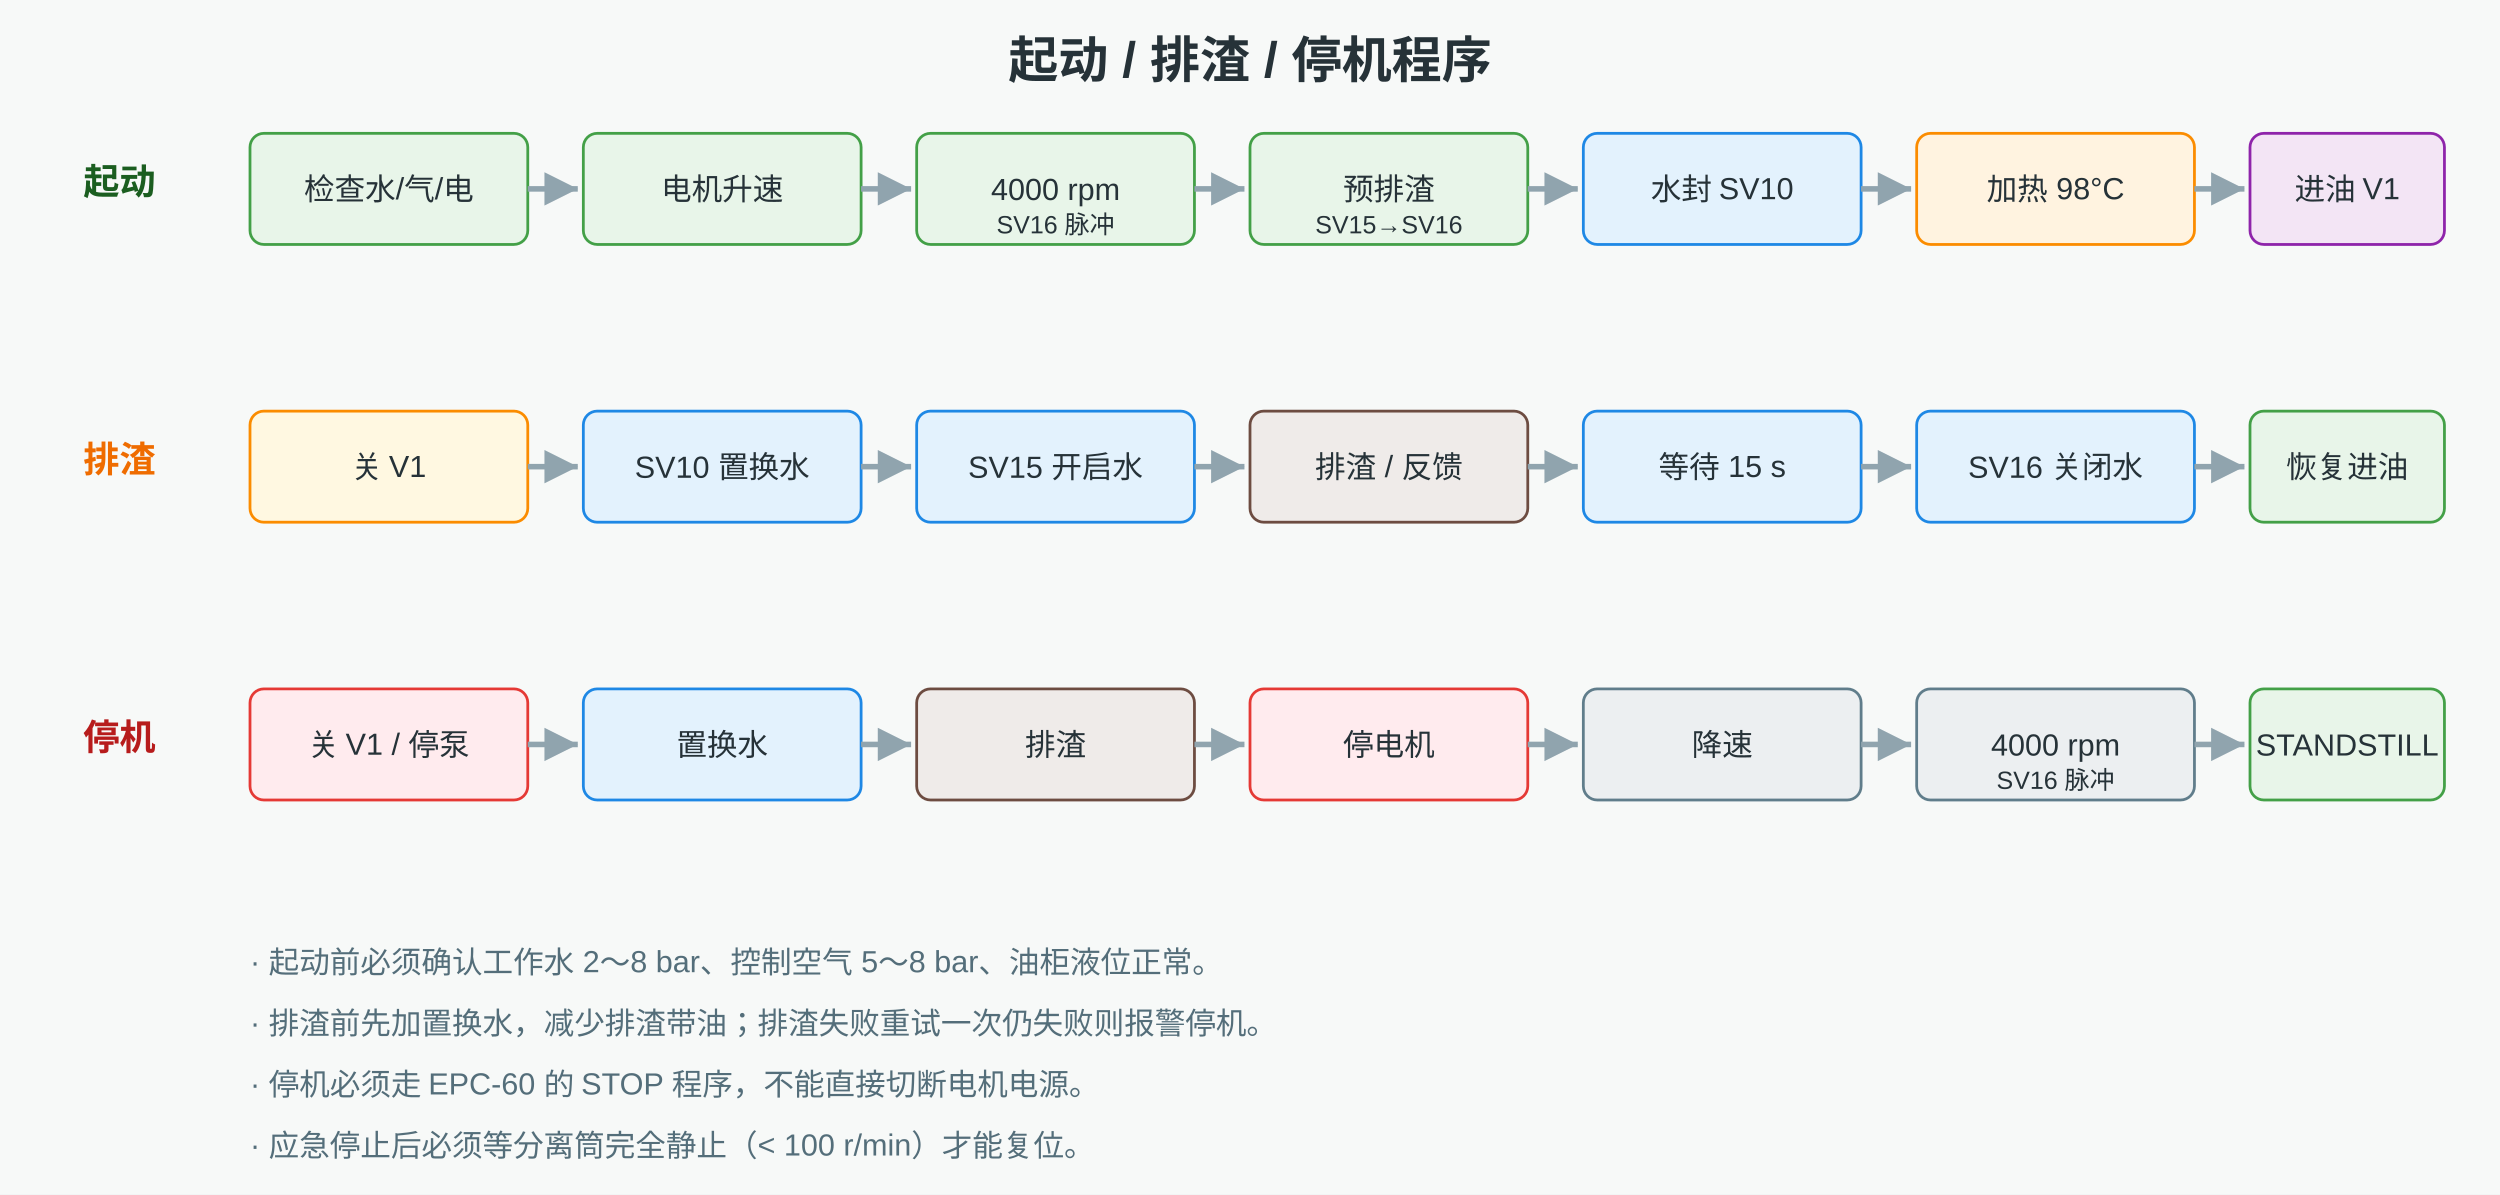
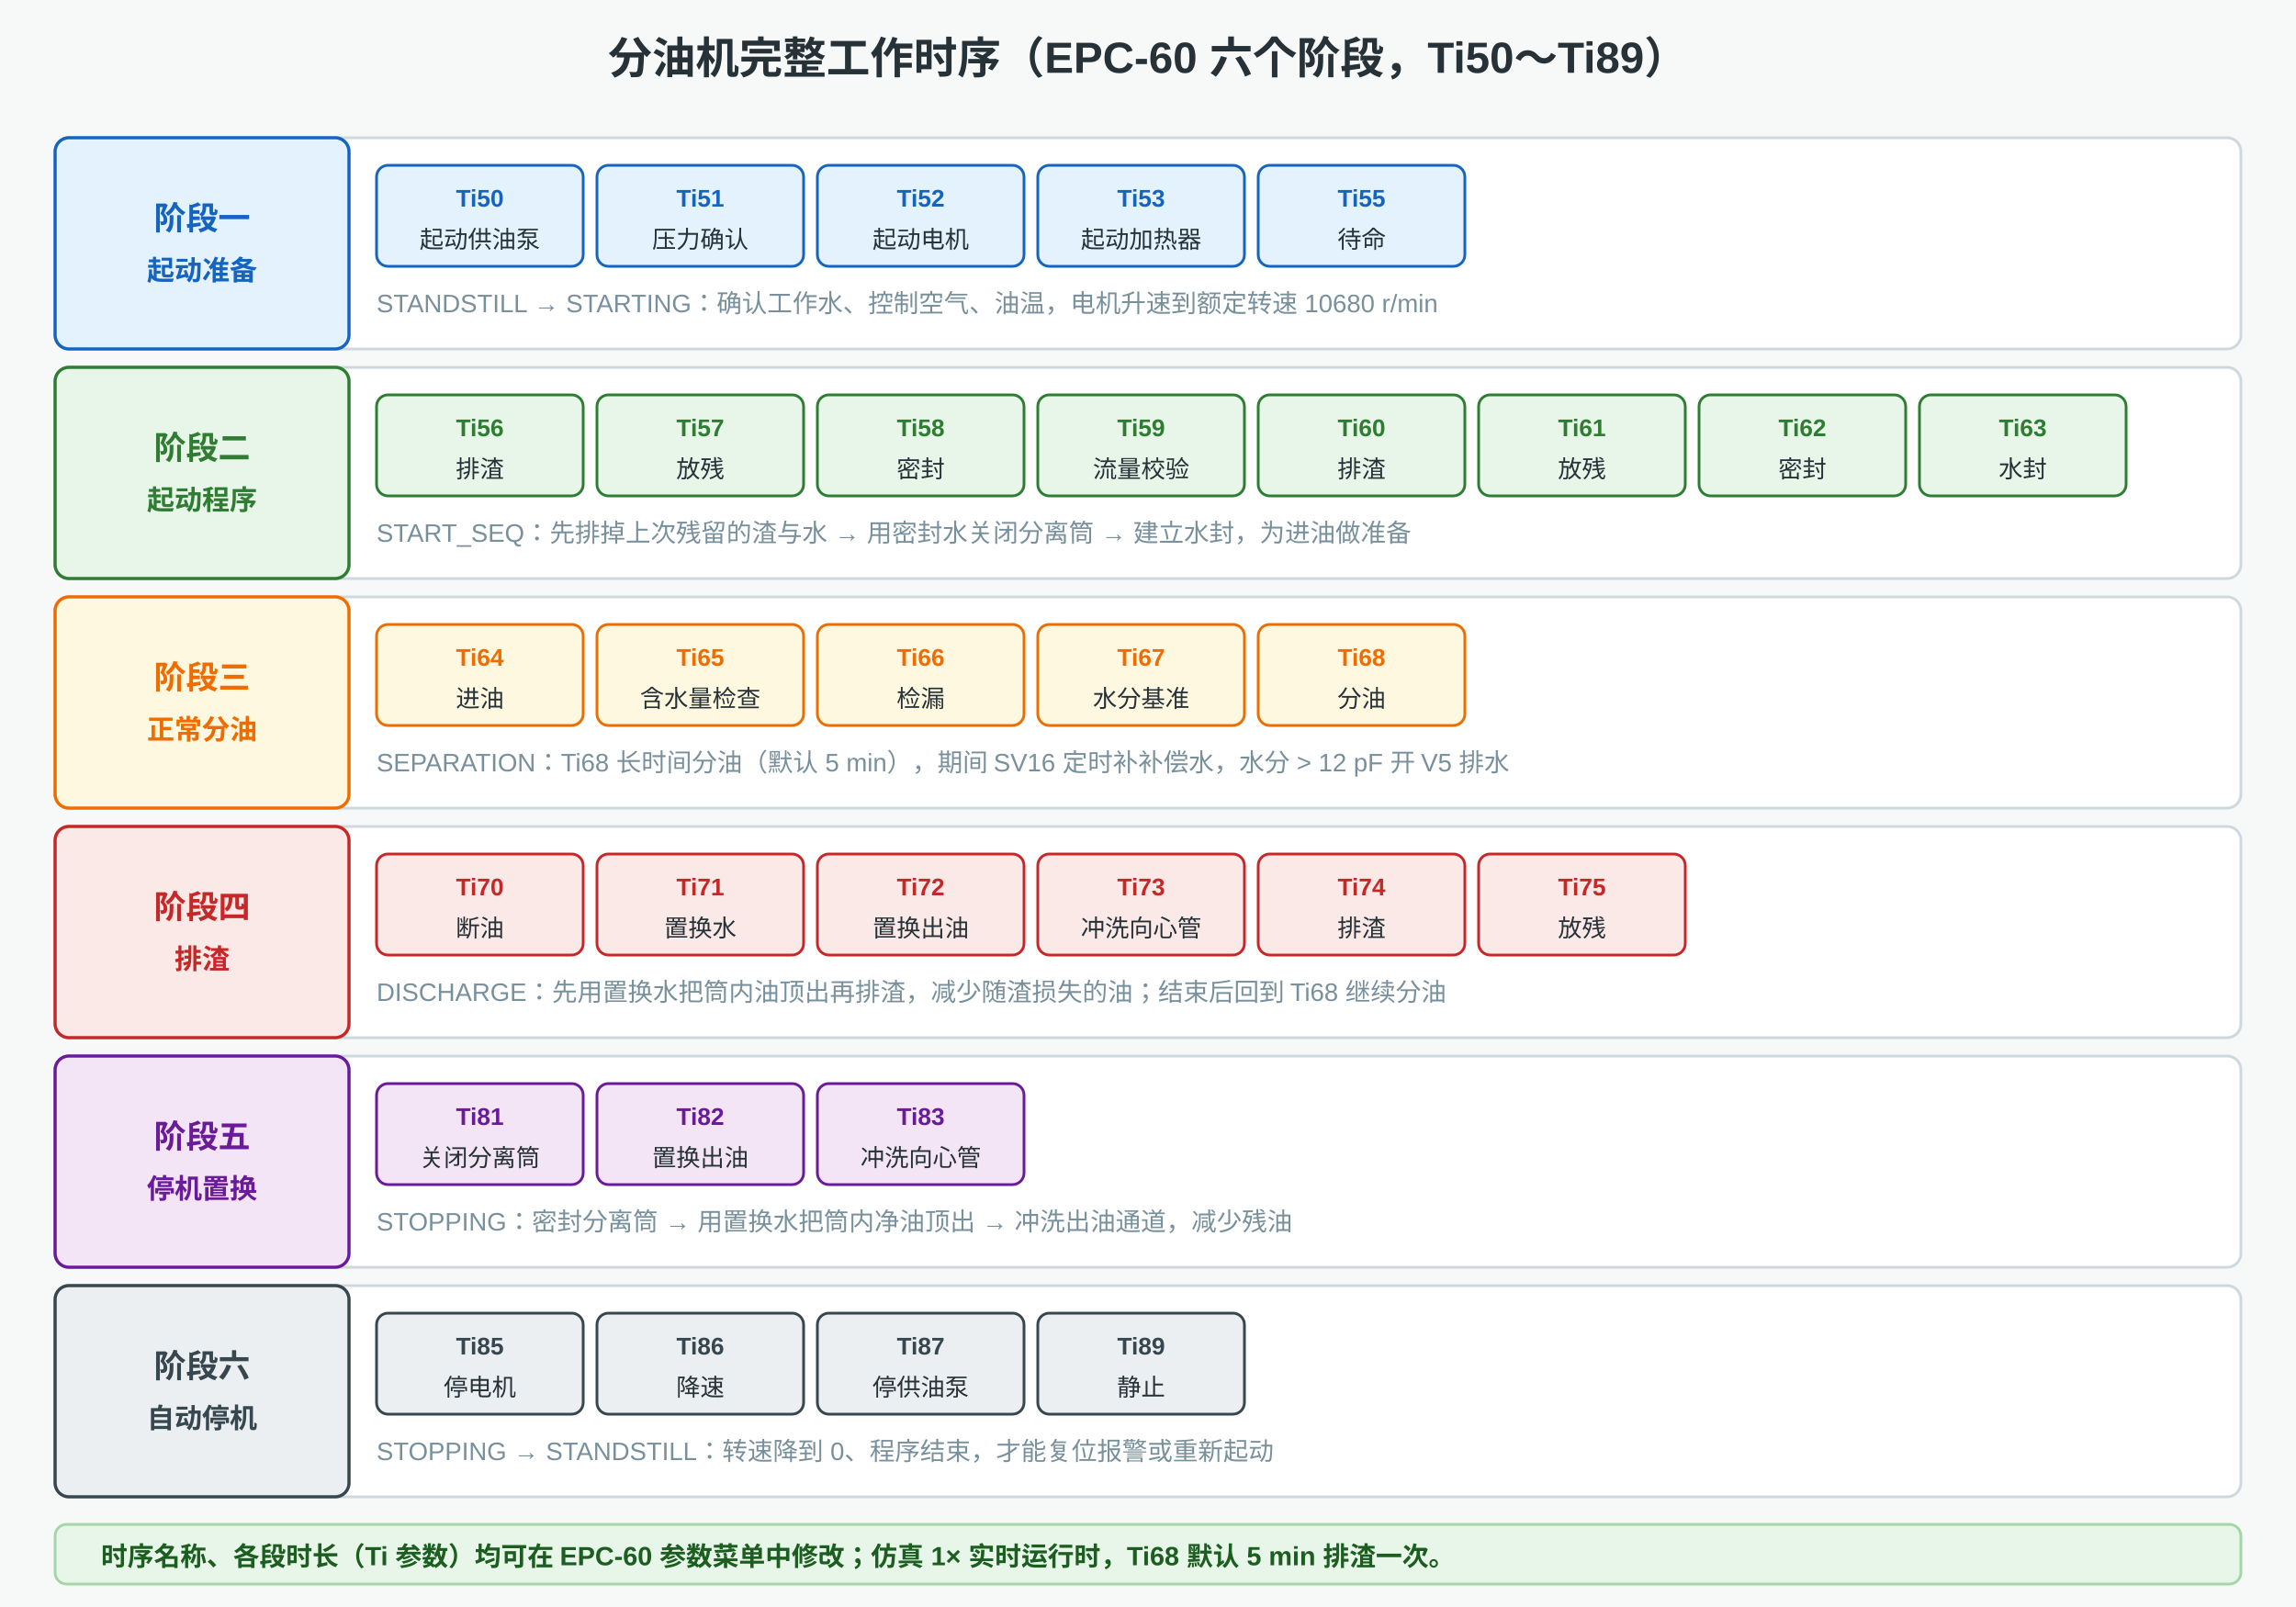
- <svg xmlns="http://www.w3.org/2000/svg" width="900" height="430" viewBox="0 0 900 430">
-   <rect width="900" height="430" fill="#f7f9f8" />
-   <text x="450" y="28" text-anchor="middle" font-family="Microsoft YaHei, Arial" font-size="18" font-weight="bold" fill="#263238">起动 / 排渣 / 停机程序</text>
-   <text x="30" y="70" font-family="Microsoft YaHei, Arial" font-size="13" font-weight="bold" fill="#1b5e20">起动</text>
-   <g font-family="Microsoft YaHei, Arial" font-size="11" fill="#263238">
-     <rect x="90" y="48" width="100" height="40" rx="5" fill="#e8f5e9" stroke="#43a047" />
-     <text x="140" y="72" text-anchor="middle">检查水/气/电</text>
-     <rect x="210" y="48" width="100" height="40" rx="5" fill="#e8f5e9" stroke="#43a047" />
-     <text x="260" y="72" text-anchor="middle">电机升速</text>
-     <rect x="330" y="48" width="100" height="40" rx="5" fill="#e8f5e9" stroke="#43a047" />
-     <text x="380" y="72" text-anchor="middle">4000 rpm</text>
-     <text x="380" y="84" text-anchor="middle" font-size="9">SV16 脉冲</text>
-     <rect x="450" y="48" width="100" height="40" rx="5" fill="#e8f5e9" stroke="#43a047" />
-     <text x="500" y="72" text-anchor="middle">预排渣</text>
-     <text x="500" y="84" text-anchor="middle" font-size="9">SV15→SV16</text>
-     <rect x="570" y="48" width="100" height="40" rx="5" fill="#e3f2fd" stroke="#1e88e5" />
-     <text x="620" y="72" text-anchor="middle">水封 SV10</text>
-     <rect x="690" y="48" width="100" height="40" rx="5" fill="#fff3e0" stroke="#fb8c00" />
-     <text x="740" y="72" text-anchor="middle">加热 98°C</text>
-     <rect x="810" y="48" width="70" height="40" rx="5" fill="#f3e5f5" stroke="#8e24aa" />
-     <text x="845" y="72" text-anchor="middle">进油 V1</text>
-   </g>
-   <g stroke="#90a4ae" stroke-width="2" marker-end="url(#arr)">
-     <line x1="190" y1="68" x2="208" y2="68" />
-     <line x1="310" y1="68" x2="328" y2="68" />
-     <line x1="430" y1="68" x2="448" y2="68" />
-     <line x1="550" y1="68" x2="568" y2="68" />
-     <line x1="670" y1="68" x2="688" y2="68" />
-     <line x1="790" y1="68" x2="808" y2="68" />
-   </g>
-   <text x="30" y="170" font-family="Microsoft YaHei, Arial" font-size="13" font-weight="bold" fill="#ef6c00">排渣</text>
-   <g font-family="Microsoft YaHei, Arial" font-size="11" fill="#263238">
-     <rect x="90" y="148" width="100" height="40" rx="5" fill="#fff8e1" stroke="#fb8c00" />
-     <text x="140" y="172" text-anchor="middle">关 V1</text>
-     <rect x="210" y="148" width="100" height="40" rx="5" fill="#e3f2fd" stroke="#1e88e5" />
-     <text x="260" y="172" text-anchor="middle">SV10 置换水</text>
-     <rect x="330" y="148" width="100" height="40" rx="5" fill="#e3f2fd" stroke="#1e88e5" />
-     <text x="380" y="172" text-anchor="middle">SV15 开启水</text>
-     <rect x="450" y="148" width="100" height="40" rx="5" fill="#efebe9" stroke="#6d4c41" />
-     <text x="500" y="172" text-anchor="middle">排渣 / 反馈</text>
-     <rect x="570" y="148" width="100" height="40" rx="5" fill="#e3f2fd" stroke="#1e88e5" />
-     <text x="620" y="172" text-anchor="middle">等待 15 s</text>
-     <rect x="690" y="148" width="100" height="40" rx="5" fill="#e3f2fd" stroke="#1e88e5" />
-     <text x="740" y="172" text-anchor="middle">SV16 关闭水</text>
-     <rect x="810" y="148" width="70" height="40" rx="5" fill="#e8f5e9" stroke="#43a047" />
-     <text x="845" y="172" text-anchor="middle">恢复进油</text>
-   </g>
-   <g stroke="#90a4ae" stroke-width="2" marker-end="url(#arr)">
-     <line x1="190" y1="168" x2="208" y2="168" />
-     <line x1="310" y1="168" x2="328" y2="168" />
-     <line x1="430" y1="168" x2="448" y2="168" />
-     <line x1="550" y1="168" x2="568" y2="168" />
-     <line x1="670" y1="168" x2="688" y2="168" />
-     <line x1="790" y1="168" x2="808" y2="168" />
-   </g>
-   <text x="30" y="270" font-family="Microsoft YaHei, Arial" font-size="13" font-weight="bold" fill="#b71c1c">停机</text>
-   <g font-family="Microsoft YaHei, Arial" font-size="11" fill="#263238">
-     <rect x="90" y="248" width="100" height="40" rx="5" fill="#ffebee" stroke="#e53935" />
-     <text x="140" y="272" text-anchor="middle">关 V1 / 停泵</text>
-     <rect x="210" y="248" width="100" height="40" rx="5" fill="#e3f2fd" stroke="#1e88e5" />
-     <text x="260" y="272" text-anchor="middle">置换水</text>
-     <rect x="330" y="248" width="100" height="40" rx="5" fill="#efebe9" stroke="#6d4c41" />
-     <text x="380" y="272" text-anchor="middle">排渣</text>
-     <rect x="450" y="248" width="100" height="40" rx="5" fill="#ffebee" stroke="#e53935" />
-     <text x="500" y="272" text-anchor="middle">停电机</text>
-     <rect x="570" y="248" width="100" height="40" rx="5" fill="#eceff1" stroke="#607d8b" />
-     <text x="620" y="272" text-anchor="middle">降速</text>
-     <rect x="690" y="248" width="100" height="40" rx="5" fill="#eceff1" stroke="#607d8b" />
-     <text x="740" y="272" text-anchor="middle">4000 rpm</text>
-     <text x="740" y="284" text-anchor="middle" font-size="9">SV16 脉冲</text>
-     <rect x="810" y="248" width="70" height="40" rx="5" fill="#e8f5e9" stroke="#43a047" />
-     <text x="845" y="272" text-anchor="middle">STANDSTILL</text>
-   </g>
-   <g stroke="#90a4ae" stroke-width="2" marker-end="url(#arr)">
-     <line x1="190" y1="268" x2="208" y2="268" />
-     <line x1="310" y1="268" x2="328" y2="268" />
-     <line x1="430" y1="268" x2="448" y2="268" />
-     <line x1="550" y1="268" x2="568" y2="268" />
-     <line x1="670" y1="268" x2="688" y2="268" />
-     <line x1="790" y1="268" x2="808" y2="268" />
-   </g>
-   <g font-family="Microsoft YaHei, Arial" font-size="11" fill="#546e7a">
-     <text x="90" y="350">· 起动前必须确认工作水 2～8 bar、控制空气 5～8 bar、油柜液位正常。</text>
-     <text x="90" y="372">· 排渣前先加置换水，减少排渣带油；排渣失败重试一次仍失败则报警停机。</text>
-     <text x="90" y="394">· 停机必须走 EPC-60 的 STOP 程序，不能直接切断电机电源。</text>
-     <text x="90" y="416">· 应急停止后必须等分离筒完全静止（&lt; 100 r/min）才能复位。</text>
-   </g>
-   <defs>
-     <marker id="arr" markerWidth="8" markerHeight="8" refX="6" refY="3" orient="auto">
-       <path d="M0,0 L6,3 L0,6 Z" fill="#90a4ae" />
-     </marker>
-   </defs>
+ <svg xmlns="http://www.w3.org/2000/svg" width="1000" height="700" viewBox="0 0 1000 700">
+   <rect width="1000" height="700" fill="#f7f9f8" />
+   <text x="500" y="32" font-family="Microsoft YaHei, Arial" font-size="19" font-weight="bold" fill="#263238" text-anchor="middle">分油机完整工作时序（EPC-60 六个阶段，Ti50～Ti89）</text>
+   <rect x="24" y="60" width="952" height="92" rx="6" fill="#ffffff" stroke="#cfd8dc" stroke-width="1.2" />
+   <rect x="24" y="60" width="128" height="92" rx="6" fill="#e3f2fd" stroke="#1565c0" stroke-width="1.4" />
+   <text x="88" y="100" font-family="Microsoft YaHei, Arial" font-size="14" font-weight="bold" fill="#1565c0" text-anchor="middle">阶段一</text>
+   <text x="88" y="122" font-family="Microsoft YaHei, Arial" font-size="12" font-weight="bold" fill="#1565c0" text-anchor="middle">起动准备</text>
+   <rect x="164" y="72" width="90" height="44" rx="5" fill="#e3f2fd" stroke="#1565c0" stroke-width="1.2" />
+   <text x="209" y="90" font-family="Microsoft YaHei, Arial" font-size="10.5" font-weight="bold" fill="#1565c0" text-anchor="middle">Ti50</text>
+   <text x="209" y="108" font-family="Microsoft YaHei, Arial" font-size="10.5" font-weight="normal" fill="#263238" text-anchor="middle">起动供油泵</text>
+   <rect x="260" y="72" width="90" height="44" rx="5" fill="#e3f2fd" stroke="#1565c0" stroke-width="1.2" />
+   <text x="305" y="90" font-family="Microsoft YaHei, Arial" font-size="10.5" font-weight="bold" fill="#1565c0" text-anchor="middle">Ti51</text>
+   <text x="305" y="108" font-family="Microsoft YaHei, Arial" font-size="10.5" font-weight="normal" fill="#263238" text-anchor="middle">压力确认</text>
+   <rect x="356" y="72" width="90" height="44" rx="5" fill="#e3f2fd" stroke="#1565c0" stroke-width="1.2" />
+   <text x="401" y="90" font-family="Microsoft YaHei, Arial" font-size="10.5" font-weight="bold" fill="#1565c0" text-anchor="middle">Ti52</text>
+   <text x="401" y="108" font-family="Microsoft YaHei, Arial" font-size="10.5" font-weight="normal" fill="#263238" text-anchor="middle">起动电机</text>
+   <rect x="452" y="72" width="90" height="44" rx="5" fill="#e3f2fd" stroke="#1565c0" stroke-width="1.2" />
+   <text x="497" y="90" font-family="Microsoft YaHei, Arial" font-size="10.5" font-weight="bold" fill="#1565c0" text-anchor="middle">Ti53</text>
+   <text x="497" y="108" font-family="Microsoft YaHei, Arial" font-size="10.5" font-weight="normal" fill="#263238" text-anchor="middle">起动加热器</text>
+   <rect x="548" y="72" width="90" height="44" rx="5" fill="#e3f2fd" stroke="#1565c0" stroke-width="1.2" />
+   <text x="593" y="90" font-family="Microsoft YaHei, Arial" font-size="10.5" font-weight="bold" fill="#1565c0" text-anchor="middle">Ti55</text>
+   <text x="593" y="108" font-family="Microsoft YaHei, Arial" font-size="10.5" font-weight="normal" fill="#263238" text-anchor="middle">待命</text>
+   <text x="164" y="136" font-family="Microsoft YaHei, Arial" font-size="11" font-weight="normal" fill="#78909c" text-anchor="start">STANDSTILL → STARTING：确认工作水、控制空气、油温，电机升速到额定转速 10680 r/min</text>
+   <rect x="24" y="160" width="952" height="92" rx="6" fill="#ffffff" stroke="#cfd8dc" stroke-width="1.2" />
+   <rect x="24" y="160" width="128" height="92" rx="6" fill="#e8f5e9" stroke="#2e7d32" stroke-width="1.4" />
+   <text x="88" y="200" font-family="Microsoft YaHei, Arial" font-size="14" font-weight="bold" fill="#2e7d32" text-anchor="middle">阶段二</text>
+   <text x="88" y="222" font-family="Microsoft YaHei, Arial" font-size="12" font-weight="bold" fill="#2e7d32" text-anchor="middle">起动程序</text>
+   <rect x="164" y="172" width="90" height="44" rx="5" fill="#e8f5e9" stroke="#2e7d32" stroke-width="1.2" />
+   <text x="209" y="190" font-family="Microsoft YaHei, Arial" font-size="10.5" font-weight="bold" fill="#2e7d32" text-anchor="middle">Ti56</text>
+   <text x="209" y="208" font-family="Microsoft YaHei, Arial" font-size="10.5" font-weight="normal" fill="#263238" text-anchor="middle">排渣</text>
+   <rect x="260" y="172" width="90" height="44" rx="5" fill="#e8f5e9" stroke="#2e7d32" stroke-width="1.2" />
+   <text x="305" y="190" font-family="Microsoft YaHei, Arial" font-size="10.5" font-weight="bold" fill="#2e7d32" text-anchor="middle">Ti57</text>
+   <text x="305" y="208" font-family="Microsoft YaHei, Arial" font-size="10.5" font-weight="normal" fill="#263238" text-anchor="middle">放残</text>
+   <rect x="356" y="172" width="90" height="44" rx="5" fill="#e8f5e9" stroke="#2e7d32" stroke-width="1.2" />
+   <text x="401" y="190" font-family="Microsoft YaHei, Arial" font-size="10.5" font-weight="bold" fill="#2e7d32" text-anchor="middle">Ti58</text>
+   <text x="401" y="208" font-family="Microsoft YaHei, Arial" font-size="10.5" font-weight="normal" fill="#263238" text-anchor="middle">密封</text>
+   <rect x="452" y="172" width="90" height="44" rx="5" fill="#e8f5e9" stroke="#2e7d32" stroke-width="1.2" />
+   <text x="497" y="190" font-family="Microsoft YaHei, Arial" font-size="10.5" font-weight="bold" fill="#2e7d32" text-anchor="middle">Ti59</text>
+   <text x="497" y="208" font-family="Microsoft YaHei, Arial" font-size="10.5" font-weight="normal" fill="#263238" text-anchor="middle">流量校验</text>
+   <rect x="548" y="172" width="90" height="44" rx="5" fill="#e8f5e9" stroke="#2e7d32" stroke-width="1.2" />
+   <text x="593" y="190" font-family="Microsoft YaHei, Arial" font-size="10.5" font-weight="bold" fill="#2e7d32" text-anchor="middle">Ti60</text>
+   <text x="593" y="208" font-family="Microsoft YaHei, Arial" font-size="10.5" font-weight="normal" fill="#263238" text-anchor="middle">排渣</text>
+   <rect x="644" y="172" width="90" height="44" rx="5" fill="#e8f5e9" stroke="#2e7d32" stroke-width="1.2" />
+   <text x="689" y="190" font-family="Microsoft YaHei, Arial" font-size="10.5" font-weight="bold" fill="#2e7d32" text-anchor="middle">Ti61</text>
+   <text x="689" y="208" font-family="Microsoft YaHei, Arial" font-size="10.5" font-weight="normal" fill="#263238" text-anchor="middle">放残</text>
+   <rect x="740" y="172" width="90" height="44" rx="5" fill="#e8f5e9" stroke="#2e7d32" stroke-width="1.2" />
+   <text x="785" y="190" font-family="Microsoft YaHei, Arial" font-size="10.5" font-weight="bold" fill="#2e7d32" text-anchor="middle">Ti62</text>
+   <text x="785" y="208" font-family="Microsoft YaHei, Arial" font-size="10.5" font-weight="normal" fill="#263238" text-anchor="middle">密封</text>
+   <rect x="836" y="172" width="90" height="44" rx="5" fill="#e8f5e9" stroke="#2e7d32" stroke-width="1.2" />
+   <text x="881" y="190" font-family="Microsoft YaHei, Arial" font-size="10.5" font-weight="bold" fill="#2e7d32" text-anchor="middle">Ti63</text>
+   <text x="881" y="208" font-family="Microsoft YaHei, Arial" font-size="10.5" font-weight="normal" fill="#263238" text-anchor="middle">水封</text>
+   <text x="164" y="236" font-family="Microsoft YaHei, Arial" font-size="11" font-weight="normal" fill="#78909c" text-anchor="start">START_SEQ：先排掉上次残留的渣与水 → 用密封水关闭分离筒 → 建立水封，为进油做准备</text>
+   <rect x="24" y="260" width="952" height="92" rx="6" fill="#ffffff" stroke="#cfd8dc" stroke-width="1.2" />
+   <rect x="24" y="260" width="128" height="92" rx="6" fill="#fff8e1" stroke="#ef6c00" stroke-width="1.4" />
+   <text x="88" y="300" font-family="Microsoft YaHei, Arial" font-size="14" font-weight="bold" fill="#ef6c00" text-anchor="middle">阶段三</text>
+   <text x="88" y="322" font-family="Microsoft YaHei, Arial" font-size="12" font-weight="bold" fill="#ef6c00" text-anchor="middle">正常分油</text>
+   <rect x="164" y="272" width="90" height="44" rx="5" fill="#fff8e1" stroke="#ef6c00" stroke-width="1.2" />
+   <text x="209" y="290" font-family="Microsoft YaHei, Arial" font-size="10.5" font-weight="bold" fill="#ef6c00" text-anchor="middle">Ti64</text>
+   <text x="209" y="308" font-family="Microsoft YaHei, Arial" font-size="10.5" font-weight="normal" fill="#263238" text-anchor="middle">进油</text>
+   <rect x="260" y="272" width="90" height="44" rx="5" fill="#fff8e1" stroke="#ef6c00" stroke-width="1.2" />
+   <text x="305" y="290" font-family="Microsoft YaHei, Arial" font-size="10.5" font-weight="bold" fill="#ef6c00" text-anchor="middle">Ti65</text>
+   <text x="305" y="308" font-family="Microsoft YaHei, Arial" font-size="10.5" font-weight="normal" fill="#263238" text-anchor="middle">含水量检查</text>
+   <rect x="356" y="272" width="90" height="44" rx="5" fill="#fff8e1" stroke="#ef6c00" stroke-width="1.2" />
+   <text x="401" y="290" font-family="Microsoft YaHei, Arial" font-size="10.5" font-weight="bold" fill="#ef6c00" text-anchor="middle">Ti66</text>
+   <text x="401" y="308" font-family="Microsoft YaHei, Arial" font-size="10.5" font-weight="normal" fill="#263238" text-anchor="middle">检漏</text>
+   <rect x="452" y="272" width="90" height="44" rx="5" fill="#fff8e1" stroke="#ef6c00" stroke-width="1.2" />
+   <text x="497" y="290" font-family="Microsoft YaHei, Arial" font-size="10.5" font-weight="bold" fill="#ef6c00" text-anchor="middle">Ti67</text>
+   <text x="497" y="308" font-family="Microsoft YaHei, Arial" font-size="10.5" font-weight="normal" fill="#263238" text-anchor="middle">水分基准</text>
+   <rect x="548" y="272" width="90" height="44" rx="5" fill="#fff8e1" stroke="#ef6c00" stroke-width="1.2" />
+   <text x="593" y="290" font-family="Microsoft YaHei, Arial" font-size="10.5" font-weight="bold" fill="#ef6c00" text-anchor="middle">Ti68</text>
+   <text x="593" y="308" font-family="Microsoft YaHei, Arial" font-size="10.5" font-weight="normal" fill="#263238" text-anchor="middle">分油</text>
+   <text x="164" y="336" font-family="Microsoft YaHei, Arial" font-size="11" font-weight="normal" fill="#78909c" text-anchor="start">SEPARATION：Ti68 长时间分油（默认 5 min），期间 SV16 定时补补偿水，水分 &gt; 12 pF 开 V5 排水</text>
+   <rect x="24" y="360" width="952" height="92" rx="6" fill="#ffffff" stroke="#cfd8dc" stroke-width="1.2" />
+   <rect x="24" y="360" width="128" height="92" rx="6" fill="#fbe9e7" stroke="#c62828" stroke-width="1.4" />
+   <text x="88" y="400" font-family="Microsoft YaHei, Arial" font-size="14" font-weight="bold" fill="#c62828" text-anchor="middle">阶段四</text>
+   <text x="88" y="422" font-family="Microsoft YaHei, Arial" font-size="12" font-weight="bold" fill="#c62828" text-anchor="middle">排渣</text>
+   <rect x="164" y="372" width="90" height="44" rx="5" fill="#fbe9e7" stroke="#c62828" stroke-width="1.2" />
+   <text x="209" y="390" font-family="Microsoft YaHei, Arial" font-size="10.5" font-weight="bold" fill="#c62828" text-anchor="middle">Ti70</text>
+   <text x="209" y="408" font-family="Microsoft YaHei, Arial" font-size="10.5" font-weight="normal" fill="#263238" text-anchor="middle">断油</text>
+   <rect x="260" y="372" width="90" height="44" rx="5" fill="#fbe9e7" stroke="#c62828" stroke-width="1.2" />
+   <text x="305" y="390" font-family="Microsoft YaHei, Arial" font-size="10.5" font-weight="bold" fill="#c62828" text-anchor="middle">Ti71</text>
+   <text x="305" y="408" font-family="Microsoft YaHei, Arial" font-size="10.5" font-weight="normal" fill="#263238" text-anchor="middle">置换水</text>
+   <rect x="356" y="372" width="90" height="44" rx="5" fill="#fbe9e7" stroke="#c62828" stroke-width="1.2" />
+   <text x="401" y="390" font-family="Microsoft YaHei, Arial" font-size="10.5" font-weight="bold" fill="#c62828" text-anchor="middle">Ti72</text>
+   <text x="401" y="408" font-family="Microsoft YaHei, Arial" font-size="10.5" font-weight="normal" fill="#263238" text-anchor="middle">置换出油</text>
+   <rect x="452" y="372" width="90" height="44" rx="5" fill="#fbe9e7" stroke="#c62828" stroke-width="1.2" />
+   <text x="497" y="390" font-family="Microsoft YaHei, Arial" font-size="10.5" font-weight="bold" fill="#c62828" text-anchor="middle">Ti73</text>
+   <text x="497" y="408" font-family="Microsoft YaHei, Arial" font-size="10.5" font-weight="normal" fill="#263238" text-anchor="middle">冲洗向心管</text>
+   <rect x="548" y="372" width="90" height="44" rx="5" fill="#fbe9e7" stroke="#c62828" stroke-width="1.2" />
+   <text x="593" y="390" font-family="Microsoft YaHei, Arial" font-size="10.5" font-weight="bold" fill="#c62828" text-anchor="middle">Ti74</text>
+   <text x="593" y="408" font-family="Microsoft YaHei, Arial" font-size="10.5" font-weight="normal" fill="#263238" text-anchor="middle">排渣</text>
+   <rect x="644" y="372" width="90" height="44" rx="5" fill="#fbe9e7" stroke="#c62828" stroke-width="1.2" />
+   <text x="689" y="390" font-family="Microsoft YaHei, Arial" font-size="10.5" font-weight="bold" fill="#c62828" text-anchor="middle">Ti75</text>
+   <text x="689" y="408" font-family="Microsoft YaHei, Arial" font-size="10.5" font-weight="normal" fill="#263238" text-anchor="middle">放残</text>
+   <text x="164" y="436" font-family="Microsoft YaHei, Arial" font-size="11" font-weight="normal" fill="#78909c" text-anchor="start">DISCHARGE：先用置换水把筒内油顶出再排渣，减少随渣损失的油；结束后回到 Ti68 继续分油</text>
+   <rect x="24" y="460" width="952" height="92" rx="6" fill="#ffffff" stroke="#cfd8dc" stroke-width="1.2" />
+   <rect x="24" y="460" width="128" height="92" rx="6" fill="#f3e5f5" stroke="#6a1b9a" stroke-width="1.4" />
+   <text x="88" y="500" font-family="Microsoft YaHei, Arial" font-size="14" font-weight="bold" fill="#6a1b9a" text-anchor="middle">阶段五</text>
+   <text x="88" y="522" font-family="Microsoft YaHei, Arial" font-size="12" font-weight="bold" fill="#6a1b9a" text-anchor="middle">停机置换</text>
+   <rect x="164" y="472" width="90" height="44" rx="5" fill="#f3e5f5" stroke="#6a1b9a" stroke-width="1.2" />
+   <text x="209" y="490" font-family="Microsoft YaHei, Arial" font-size="10.5" font-weight="bold" fill="#6a1b9a" text-anchor="middle">Ti81</text>
+   <text x="209" y="508" font-family="Microsoft YaHei, Arial" font-size="10.5" font-weight="normal" fill="#263238" text-anchor="middle">关闭分离筒</text>
+   <rect x="260" y="472" width="90" height="44" rx="5" fill="#f3e5f5" stroke="#6a1b9a" stroke-width="1.2" />
+   <text x="305" y="490" font-family="Microsoft YaHei, Arial" font-size="10.5" font-weight="bold" fill="#6a1b9a" text-anchor="middle">Ti82</text>
+   <text x="305" y="508" font-family="Microsoft YaHei, Arial" font-size="10.5" font-weight="normal" fill="#263238" text-anchor="middle">置换出油</text>
+   <rect x="356" y="472" width="90" height="44" rx="5" fill="#f3e5f5" stroke="#6a1b9a" stroke-width="1.2" />
+   <text x="401" y="490" font-family="Microsoft YaHei, Arial" font-size="10.5" font-weight="bold" fill="#6a1b9a" text-anchor="middle">Ti83</text>
+   <text x="401" y="508" font-family="Microsoft YaHei, Arial" font-size="10.5" font-weight="normal" fill="#263238" text-anchor="middle">冲洗向心管</text>
+   <text x="164" y="536" font-family="Microsoft YaHei, Arial" font-size="11" font-weight="normal" fill="#78909c" text-anchor="start">STOPPING：密封分离筒 → 用置换水把筒内净油顶出 → 冲洗出油通道，减少残油</text>
+   <rect x="24" y="560" width="952" height="92" rx="6" fill="#ffffff" stroke="#cfd8dc" stroke-width="1.2" />
+   <rect x="24" y="560" width="128" height="92" rx="6" fill="#eceff1" stroke="#37474f" stroke-width="1.4" />
+   <text x="88" y="600" font-family="Microsoft YaHei, Arial" font-size="14" font-weight="bold" fill="#37474f" text-anchor="middle">阶段六</text>
+   <text x="88" y="622" font-family="Microsoft YaHei, Arial" font-size="12" font-weight="bold" fill="#37474f" text-anchor="middle">自动停机</text>
+   <rect x="164" y="572" width="90" height="44" rx="5" fill="#eceff1" stroke="#37474f" stroke-width="1.2" />
+   <text x="209" y="590" font-family="Microsoft YaHei, Arial" font-size="10.5" font-weight="bold" fill="#37474f" text-anchor="middle">Ti85</text>
+   <text x="209" y="608" font-family="Microsoft YaHei, Arial" font-size="10.5" font-weight="normal" fill="#263238" text-anchor="middle">停电机</text>
+   <rect x="260" y="572" width="90" height="44" rx="5" fill="#eceff1" stroke="#37474f" stroke-width="1.2" />
+   <text x="305" y="590" font-family="Microsoft YaHei, Arial" font-size="10.5" font-weight="bold" fill="#37474f" text-anchor="middle">Ti86</text>
+   <text x="305" y="608" font-family="Microsoft YaHei, Arial" font-size="10.5" font-weight="normal" fill="#263238" text-anchor="middle">降速</text>
+   <rect x="356" y="572" width="90" height="44" rx="5" fill="#eceff1" stroke="#37474f" stroke-width="1.2" />
+   <text x="401" y="590" font-family="Microsoft YaHei, Arial" font-size="10.5" font-weight="bold" fill="#37474f" text-anchor="middle">Ti87</text>
+   <text x="401" y="608" font-family="Microsoft YaHei, Arial" font-size="10.5" font-weight="normal" fill="#263238" text-anchor="middle">停供油泵</text>
+   <rect x="452" y="572" width="90" height="44" rx="5" fill="#eceff1" stroke="#37474f" stroke-width="1.2" />
+   <text x="497" y="590" font-family="Microsoft YaHei, Arial" font-size="10.5" font-weight="bold" fill="#37474f" text-anchor="middle">Ti89</text>
+   <text x="497" y="608" font-family="Microsoft YaHei, Arial" font-size="10.5" font-weight="normal" fill="#263238" text-anchor="middle">静止</text>
+   <text x="164" y="636" font-family="Microsoft YaHei, Arial" font-size="11" font-weight="normal" fill="#78909c" text-anchor="start">STOPPING → STANDSTILL：转速降到 0、程序结束，才能复位报警或重新起动</text>
+   <rect x="24" y="664" width="952" height="26" rx="5" fill="#e8f5e9" stroke="#a5d6a7" stroke-width="1.2" />
+   <text x="44" y="682" font-family="Microsoft YaHei, Arial" font-size="11.5" font-weight="bold" fill="#1b5e20" text-anchor="start">时序名称、各段时长（Ti 参数）均可在 EPC-60 参数菜单中修改；仿真 1× 实时运行时，Ti68 默认 5 min 排渣一次。</text>
</svg>
